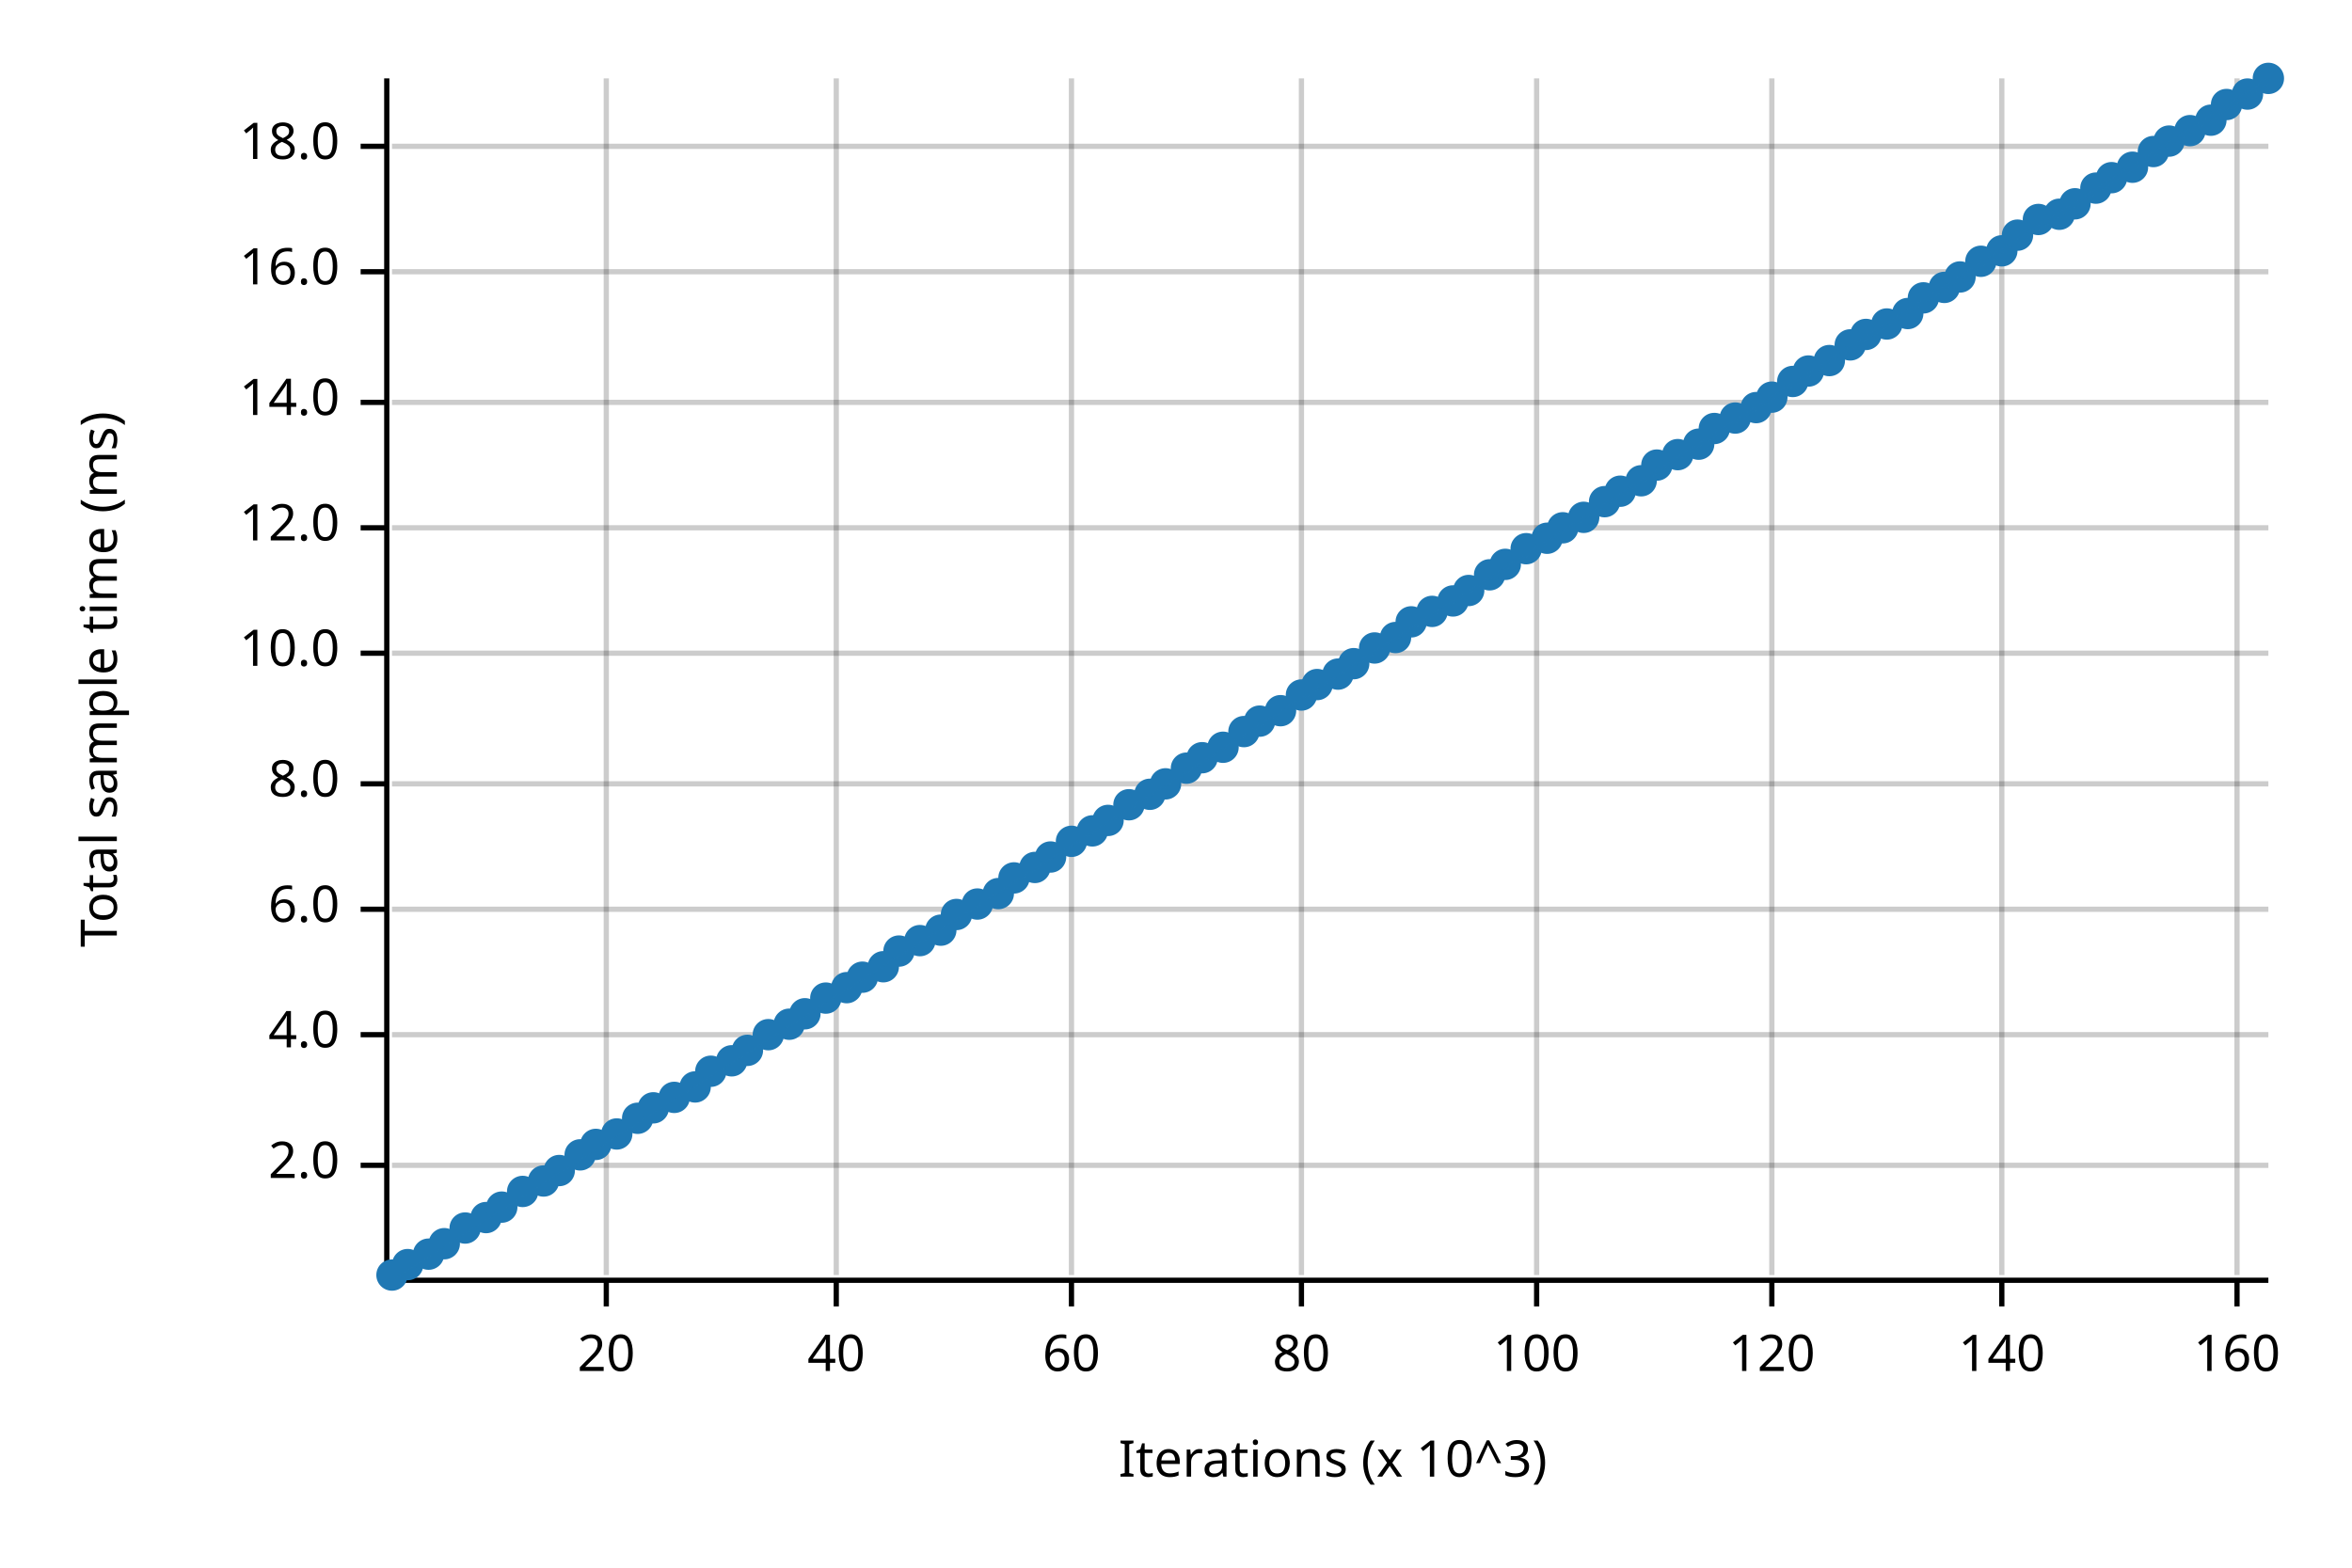
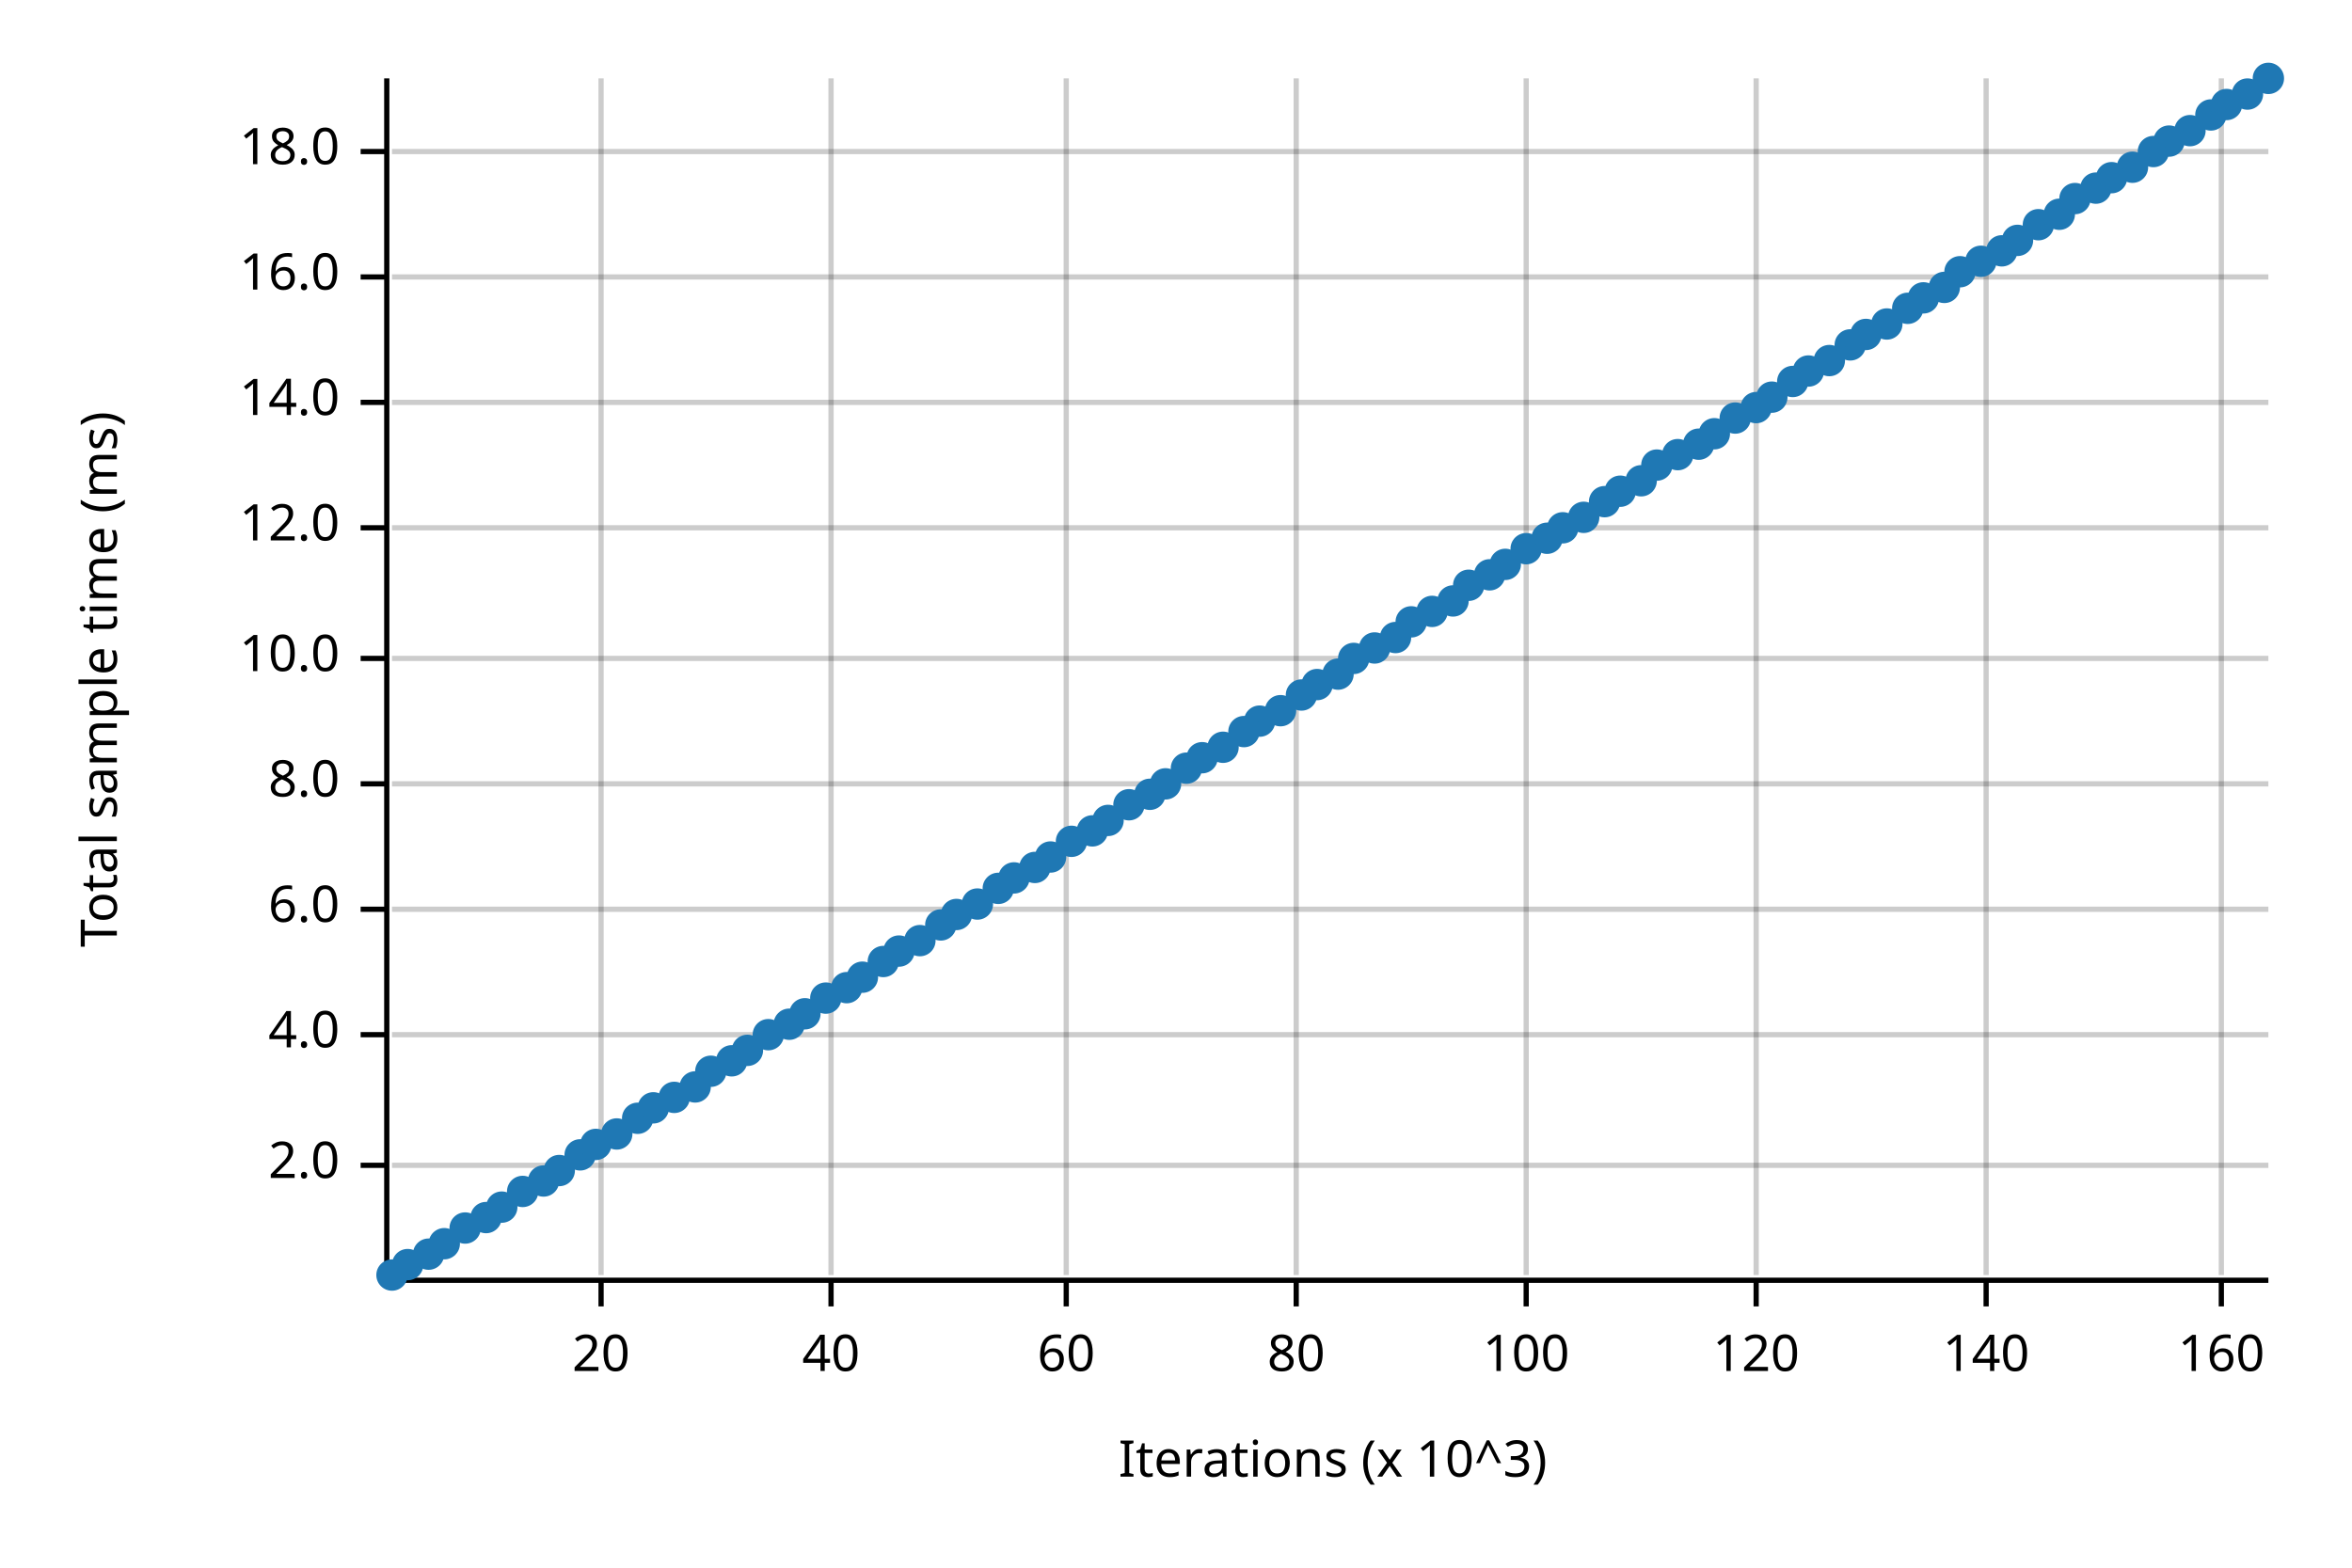
<svg xmlns="http://www.w3.org/2000/svg" width="450" height="300" viewBox="0 0 450 300">
  <text x="15" y="130" dy="0.76em" text-anchor="middle" font-family="sans-serif" font-size="9.677" opacity="1" fill="#000000" transform="rotate(270, 15, 130)">
Total sample time (ms)
</text>
  <text x="255" y="285" dy="-0.5ex" text-anchor="middle" font-family="sans-serif" font-size="9.677" opacity="1" fill="#000000">
Iterations (x 10^3)
</text>
-   <line opacity="0.2" stroke="#000000" stroke-width="1" x1="116" y1="244" x2="116" y2="15" />
-   <line opacity="0.2" stroke="#000000" stroke-width="1" x1="160" y1="244" x2="160" y2="15" />
-   <line opacity="0.2" stroke="#000000" stroke-width="1" x1="205" y1="244" x2="205" y2="15" />
-   <line opacity="0.2" stroke="#000000" stroke-width="1" x1="249" y1="244" x2="249" y2="15" />
-   <line opacity="0.2" stroke="#000000" stroke-width="1" x1="294" y1="244" x2="294" y2="15" />
-   <line opacity="0.2" stroke="#000000" stroke-width="1" x1="339" y1="244" x2="339" y2="15" />
-   <line opacity="0.2" stroke="#000000" stroke-width="1" x1="383" y1="244" x2="383" y2="15" />
-   <line opacity="0.2" stroke="#000000" stroke-width="1" x1="428" y1="244" x2="428" y2="15" />
+   <line opacity="0.2" stroke="#000000" stroke-width="1" x1="115" y1="244" x2="115" y2="15" />
+   <line opacity="0.2" stroke="#000000" stroke-width="1" x1="159" y1="244" x2="159" y2="15" />
+   <line opacity="0.2" stroke="#000000" stroke-width="1" x1="204" y1="244" x2="204" y2="15" />
+   <line opacity="0.2" stroke="#000000" stroke-width="1" x1="248" y1="244" x2="248" y2="15" />
+   <line opacity="0.2" stroke="#000000" stroke-width="1" x1="292" y1="244" x2="292" y2="15" />
+   <line opacity="0.2" stroke="#000000" stroke-width="1" x1="336" y1="244" x2="336" y2="15" />
+   <line opacity="0.2" stroke="#000000" stroke-width="1" x1="380" y1="244" x2="380" y2="15" />
+   <line opacity="0.2" stroke="#000000" stroke-width="1" x1="425" y1="244" x2="425" y2="15" />
  <line opacity="0.2" stroke="#000000" stroke-width="1" x1="75" y1="223" x2="434" y2="223" />
  <line opacity="0.2" stroke="#000000" stroke-width="1" x1="75" y1="198" x2="434" y2="198" />
  <line opacity="0.2" stroke="#000000" stroke-width="1" x1="75" y1="174" x2="434" y2="174" />
  <line opacity="0.2" stroke="#000000" stroke-width="1" x1="75" y1="150" x2="434" y2="150" />
-   <line opacity="0.2" stroke="#000000" stroke-width="1" x1="75" y1="125" x2="434" y2="125" />
+   <line opacity="0.2" stroke="#000000" stroke-width="1" x1="75" y1="126" x2="434" y2="126" />
  <line opacity="0.2" stroke="#000000" stroke-width="1" x1="75" y1="101" x2="434" y2="101" />
  <line opacity="0.2" stroke="#000000" stroke-width="1" x1="75" y1="77" x2="434" y2="77" />
-   <line opacity="0.2" stroke="#000000" stroke-width="1" x1="75" y1="52" x2="434" y2="52" />
-   <line opacity="0.2" stroke="#000000" stroke-width="1" x1="75" y1="28" x2="434" y2="28" />
+   <line opacity="0.2" stroke="#000000" stroke-width="1" x1="75" y1="53" x2="434" y2="53" />
+   <line opacity="0.2" stroke="#000000" stroke-width="1" x1="75" y1="29" x2="434" y2="29" />
  <polyline fill="none" opacity="1" stroke="#000000" stroke-width="1" points="74,15 74,244 " />
  <text x="65" y="223" dy="0.5ex" text-anchor="end" font-family="sans-serif" font-size="9.677" opacity="1" fill="#000000">
2.0
</text>
  <polyline fill="none" opacity="1" stroke="#000000" stroke-width="1" points="69,223 74,223 " />
  <text x="65" y="198" dy="0.5ex" text-anchor="end" font-family="sans-serif" font-size="9.677" opacity="1" fill="#000000">
4.0
</text>
  <polyline fill="none" opacity="1" stroke="#000000" stroke-width="1" points="69,198 74,198 " />
  <text x="65" y="174" dy="0.5ex" text-anchor="end" font-family="sans-serif" font-size="9.677" opacity="1" fill="#000000">
6.0
</text>
  <polyline fill="none" opacity="1" stroke="#000000" stroke-width="1" points="69,174 74,174 " />
  <text x="65" y="150" dy="0.5ex" text-anchor="end" font-family="sans-serif" font-size="9.677" opacity="1" fill="#000000">
8.0
</text>
  <polyline fill="none" opacity="1" stroke="#000000" stroke-width="1" points="69,150 74,150 " />
-   <text x="65" y="125" dy="0.5ex" text-anchor="end" font-family="sans-serif" font-size="9.677" opacity="1" fill="#000000">
+   <text x="65" y="126" dy="0.5ex" text-anchor="end" font-family="sans-serif" font-size="9.677" opacity="1" fill="#000000">
10.0
</text>
-   <polyline fill="none" opacity="1" stroke="#000000" stroke-width="1" points="69,125 74,125 " />
+   <polyline fill="none" opacity="1" stroke="#000000" stroke-width="1" points="69,126 74,126 " />
  <text x="65" y="101" dy="0.5ex" text-anchor="end" font-family="sans-serif" font-size="9.677" opacity="1" fill="#000000">
12.0
</text>
  <polyline fill="none" opacity="1" stroke="#000000" stroke-width="1" points="69,101 74,101 " />
  <text x="65" y="77" dy="0.5ex" text-anchor="end" font-family="sans-serif" font-size="9.677" opacity="1" fill="#000000">
14.0
</text>
  <polyline fill="none" opacity="1" stroke="#000000" stroke-width="1" points="69,77 74,77 " />
-   <text x="65" y="52" dy="0.5ex" text-anchor="end" font-family="sans-serif" font-size="9.677" opacity="1" fill="#000000">
+   <text x="65" y="53" dy="0.5ex" text-anchor="end" font-family="sans-serif" font-size="9.677" opacity="1" fill="#000000">
16.0
</text>
-   <polyline fill="none" opacity="1" stroke="#000000" stroke-width="1" points="69,52 74,52 " />
-   <text x="65" y="28" dy="0.5ex" text-anchor="end" font-family="sans-serif" font-size="9.677" opacity="1" fill="#000000">
+   <polyline fill="none" opacity="1" stroke="#000000" stroke-width="1" points="69,53 74,53 " />
+   <text x="65" y="29" dy="0.5ex" text-anchor="end" font-family="sans-serif" font-size="9.677" opacity="1" fill="#000000">
18.0
</text>
-   <polyline fill="none" opacity="1" stroke="#000000" stroke-width="1" points="69,28 74,28 " />
+   <polyline fill="none" opacity="1" stroke="#000000" stroke-width="1" points="69,29 74,29 " />
  <polyline fill="none" opacity="1" stroke="#000000" stroke-width="1" points="75,245 434,245 " />
-   <text x="116" y="255" dy="0.76em" text-anchor="middle" font-family="sans-serif" font-size="9.677" opacity="1" fill="#000000">
+   <text x="115" y="255" dy="0.76em" text-anchor="middle" font-family="sans-serif" font-size="9.677" opacity="1" fill="#000000">
20
</text>
-   <polyline fill="none" opacity="1" stroke="#000000" stroke-width="1" points="116,245 116,250 " />
-   <text x="160" y="255" dy="0.76em" text-anchor="middle" font-family="sans-serif" font-size="9.677" opacity="1" fill="#000000">
+   <polyline fill="none" opacity="1" stroke="#000000" stroke-width="1" points="115,245 115,250 " />
+   <text x="159" y="255" dy="0.76em" text-anchor="middle" font-family="sans-serif" font-size="9.677" opacity="1" fill="#000000">
40
</text>
-   <polyline fill="none" opacity="1" stroke="#000000" stroke-width="1" points="160,245 160,250 " />
-   <text x="205" y="255" dy="0.76em" text-anchor="middle" font-family="sans-serif" font-size="9.677" opacity="1" fill="#000000">
+   <polyline fill="none" opacity="1" stroke="#000000" stroke-width="1" points="159,245 159,250 " />
+   <text x="204" y="255" dy="0.76em" text-anchor="middle" font-family="sans-serif" font-size="9.677" opacity="1" fill="#000000">
60
</text>
-   <polyline fill="none" opacity="1" stroke="#000000" stroke-width="1" points="205,245 205,250 " />
-   <text x="249" y="255" dy="0.76em" text-anchor="middle" font-family="sans-serif" font-size="9.677" opacity="1" fill="#000000">
+   <polyline fill="none" opacity="1" stroke="#000000" stroke-width="1" points="204,245 204,250 " />
+   <text x="248" y="255" dy="0.76em" text-anchor="middle" font-family="sans-serif" font-size="9.677" opacity="1" fill="#000000">
80
</text>
-   <polyline fill="none" opacity="1" stroke="#000000" stroke-width="1" points="249,245 249,250 " />
-   <text x="294" y="255" dy="0.76em" text-anchor="middle" font-family="sans-serif" font-size="9.677" opacity="1" fill="#000000">
+   <polyline fill="none" opacity="1" stroke="#000000" stroke-width="1" points="248,245 248,250 " />
+   <text x="292" y="255" dy="0.76em" text-anchor="middle" font-family="sans-serif" font-size="9.677" opacity="1" fill="#000000">
100
</text>
-   <polyline fill="none" opacity="1" stroke="#000000" stroke-width="1" points="294,245 294,250 " />
-   <text x="339" y="255" dy="0.76em" text-anchor="middle" font-family="sans-serif" font-size="9.677" opacity="1" fill="#000000">
+   <polyline fill="none" opacity="1" stroke="#000000" stroke-width="1" points="292,245 292,250 " />
+   <text x="336" y="255" dy="0.76em" text-anchor="middle" font-family="sans-serif" font-size="9.677" opacity="1" fill="#000000">
120
</text>
-   <polyline fill="none" opacity="1" stroke="#000000" stroke-width="1" points="339,245 339,250 " />
-   <text x="383" y="255" dy="0.76em" text-anchor="middle" font-family="sans-serif" font-size="9.677" opacity="1" fill="#000000">
+   <polyline fill="none" opacity="1" stroke="#000000" stroke-width="1" points="336,245 336,250 " />
+   <text x="380" y="255" dy="0.76em" text-anchor="middle" font-family="sans-serif" font-size="9.677" opacity="1" fill="#000000">
140
</text>
-   <polyline fill="none" opacity="1" stroke="#000000" stroke-width="1" points="383,245 383,250 " />
-   <text x="428" y="255" dy="0.76em" text-anchor="middle" font-family="sans-serif" font-size="9.677" opacity="1" fill="#000000">
+   <polyline fill="none" opacity="1" stroke="#000000" stroke-width="1" points="380,245 380,250 " />
+   <text x="425" y="255" dy="0.76em" text-anchor="middle" font-family="sans-serif" font-size="9.677" opacity="1" fill="#000000">
160
</text>
-   <polyline fill="none" opacity="1" stroke="#000000" stroke-width="1" points="428,245 428,250 " />
+   <polyline fill="none" opacity="1" stroke="#000000" stroke-width="1" points="425,245 425,250 " />
  <circle cx="75" cy="244" r="3" opacity="1" fill="#1F78B4" stroke="none" stroke-width="1" />
  <circle cx="78" cy="242" r="3" opacity="1" fill="#1F78B4" stroke="none" stroke-width="1" />
  <circle cx="82" cy="240" r="3" opacity="1" fill="#1F78B4" stroke="none" stroke-width="1" />
  <circle cx="85" cy="238" r="3" opacity="1" fill="#1F78B4" stroke="none" stroke-width="1" />
  <circle cx="89" cy="235" r="3" opacity="1" fill="#1F78B4" stroke="none" stroke-width="1" />
  <circle cx="93" cy="233" r="3" opacity="1" fill="#1F78B4" stroke="none" stroke-width="1" />
  <circle cx="96" cy="231" r="3" opacity="1" fill="#1F78B4" stroke="none" stroke-width="1" />
  <circle cx="100" cy="228" r="3" opacity="1" fill="#1F78B4" stroke="none" stroke-width="1" />
  <circle cx="104" cy="226" r="3" opacity="1" fill="#1F78B4" stroke="none" stroke-width="1" />
  <circle cx="107" cy="224" r="3" opacity="1" fill="#1F78B4" stroke="none" stroke-width="1" />
  <circle cx="111" cy="221" r="3" opacity="1" fill="#1F78B4" stroke="none" stroke-width="1" />
  <circle cx="114" cy="219" r="3" opacity="1" fill="#1F78B4" stroke="none" stroke-width="1" />
  <circle cx="118" cy="217" r="3" opacity="1" fill="#1F78B4" stroke="none" stroke-width="1" />
  <circle cx="122" cy="214" r="3" opacity="1" fill="#1F78B4" stroke="none" stroke-width="1" />
  <circle cx="125" cy="212" r="3" opacity="1" fill="#1F78B4" stroke="none" stroke-width="1" />
  <circle cx="129" cy="210" r="3" opacity="1" fill="#1F78B4" stroke="none" stroke-width="1" />
  <circle cx="133" cy="208" r="3" opacity="1" fill="#1F78B4" stroke="none" stroke-width="1" />
  <circle cx="136" cy="205" r="3" opacity="1" fill="#1F78B4" stroke="none" stroke-width="1" />
  <circle cx="140" cy="203" r="3" opacity="1" fill="#1F78B4" stroke="none" stroke-width="1" />
  <circle cx="143" cy="201" r="3" opacity="1" fill="#1F78B4" stroke="none" stroke-width="1" />
  <circle cx="147" cy="198" r="3" opacity="1" fill="#1F78B4" stroke="none" stroke-width="1" />
  <circle cx="151" cy="196" r="3" opacity="1" fill="#1F78B4" stroke="none" stroke-width="1" />
  <circle cx="154" cy="194" r="3" opacity="1" fill="#1F78B4" stroke="none" stroke-width="1" />
  <circle cx="158" cy="191" r="3" opacity="1" fill="#1F78B4" stroke="none" stroke-width="1" />
  <circle cx="162" cy="189" r="3" opacity="1" fill="#1F78B4" stroke="none" stroke-width="1" />
  <circle cx="165" cy="187" r="3" opacity="1" fill="#1F78B4" stroke="none" stroke-width="1" />
-   <circle cx="169" cy="185" r="3" opacity="1" fill="#1F78B4" stroke="none" stroke-width="1" />
+   <circle cx="169" cy="184" r="3" opacity="1" fill="#1F78B4" stroke="none" stroke-width="1" />
  <circle cx="172" cy="182" r="3" opacity="1" fill="#1F78B4" stroke="none" stroke-width="1" />
  <circle cx="176" cy="180" r="3" opacity="1" fill="#1F78B4" stroke="none" stroke-width="1" />
-   <circle cx="180" cy="178" r="3" opacity="1" fill="#1F78B4" stroke="none" stroke-width="1" />
+   <circle cx="180" cy="177" r="3" opacity="1" fill="#1F78B4" stroke="none" stroke-width="1" />
  <circle cx="183" cy="175" r="3" opacity="1" fill="#1F78B4" stroke="none" stroke-width="1" />
  <circle cx="187" cy="173" r="3" opacity="1" fill="#1F78B4" stroke="none" stroke-width="1" />
-   <circle cx="191" cy="171" r="3" opacity="1" fill="#1F78B4" stroke="none" stroke-width="1" />
+   <circle cx="191" cy="170" r="3" opacity="1" fill="#1F78B4" stroke="none" stroke-width="1" />
  <circle cx="194" cy="168" r="3" opacity="1" fill="#1F78B4" stroke="none" stroke-width="1" />
  <circle cx="198" cy="166" r="3" opacity="1" fill="#1F78B4" stroke="none" stroke-width="1" />
  <circle cx="201" cy="164" r="3" opacity="1" fill="#1F78B4" stroke="none" stroke-width="1" />
  <circle cx="205" cy="161" r="3" opacity="1" fill="#1F78B4" stroke="none" stroke-width="1" />
  <circle cx="209" cy="159" r="3" opacity="1" fill="#1F78B4" stroke="none" stroke-width="1" />
  <circle cx="212" cy="157" r="3" opacity="1" fill="#1F78B4" stroke="none" stroke-width="1" />
  <circle cx="216" cy="154" r="3" opacity="1" fill="#1F78B4" stroke="none" stroke-width="1" />
  <circle cx="220" cy="152" r="3" opacity="1" fill="#1F78B4" stroke="none" stroke-width="1" />
  <circle cx="223" cy="150" r="3" opacity="1" fill="#1F78B4" stroke="none" stroke-width="1" />
  <circle cx="227" cy="147" r="3" opacity="1" fill="#1F78B4" stroke="none" stroke-width="1" />
  <circle cx="230" cy="145" r="3" opacity="1" fill="#1F78B4" stroke="none" stroke-width="1" />
  <circle cx="234" cy="143" r="3" opacity="1" fill="#1F78B4" stroke="none" stroke-width="1" />
  <circle cx="238" cy="140" r="3" opacity="1" fill="#1F78B4" stroke="none" stroke-width="1" />
  <circle cx="241" cy="138" r="3" opacity="1" fill="#1F78B4" stroke="none" stroke-width="1" />
  <circle cx="245" cy="136" r="3" opacity="1" fill="#1F78B4" stroke="none" stroke-width="1" />
  <circle cx="249" cy="133" r="3" opacity="1" fill="#1F78B4" stroke="none" stroke-width="1" />
  <circle cx="252" cy="131" r="3" opacity="1" fill="#1F78B4" stroke="none" stroke-width="1" />
  <circle cx="256" cy="129" r="3" opacity="1" fill="#1F78B4" stroke="none" stroke-width="1" />
-   <circle cx="259" cy="127" r="3" opacity="1" fill="#1F78B4" stroke="none" stroke-width="1" />
+   <circle cx="259" cy="126" r="3" opacity="1" fill="#1F78B4" stroke="none" stroke-width="1" />
  <circle cx="263" cy="124" r="3" opacity="1" fill="#1F78B4" stroke="none" stroke-width="1" />
  <circle cx="267" cy="122" r="3" opacity="1" fill="#1F78B4" stroke="none" stroke-width="1" />
  <circle cx="270" cy="119" r="3" opacity="1" fill="#1F78B4" stroke="none" stroke-width="1" />
  <circle cx="274" cy="117" r="3" opacity="1" fill="#1F78B4" stroke="none" stroke-width="1" />
  <circle cx="278" cy="115" r="3" opacity="1" fill="#1F78B4" stroke="none" stroke-width="1" />
-   <circle cx="281" cy="113" r="3" opacity="1" fill="#1F78B4" stroke="none" stroke-width="1" />
+   <circle cx="281" cy="112" r="3" opacity="1" fill="#1F78B4" stroke="none" stroke-width="1" />
  <circle cx="285" cy="110" r="3" opacity="1" fill="#1F78B4" stroke="none" stroke-width="1" />
  <circle cx="288" cy="108" r="3" opacity="1" fill="#1F78B4" stroke="none" stroke-width="1" />
  <circle cx="292" cy="105" r="3" opacity="1" fill="#1F78B4" stroke="none" stroke-width="1" />
  <circle cx="296" cy="103" r="3" opacity="1" fill="#1F78B4" stroke="none" stroke-width="1" />
  <circle cx="299" cy="101" r="3" opacity="1" fill="#1F78B4" stroke="none" stroke-width="1" />
  <circle cx="303" cy="99" r="3" opacity="1" fill="#1F78B4" stroke="none" stroke-width="1" />
  <circle cx="307" cy="96" r="3" opacity="1" fill="#1F78B4" stroke="none" stroke-width="1" />
  <circle cx="310" cy="94" r="3" opacity="1" fill="#1F78B4" stroke="none" stroke-width="1" />
  <circle cx="314" cy="92" r="3" opacity="1" fill="#1F78B4" stroke="none" stroke-width="1" />
  <circle cx="317" cy="89" r="3" opacity="1" fill="#1F78B4" stroke="none" stroke-width="1" />
  <circle cx="321" cy="87" r="3" opacity="1" fill="#1F78B4" stroke="none" stroke-width="1" />
  <circle cx="325" cy="85" r="3" opacity="1" fill="#1F78B4" stroke="none" stroke-width="1" />
-   <circle cx="328" cy="82" r="3" opacity="1" fill="#1F78B4" stroke="none" stroke-width="1" />
+   <circle cx="328" cy="83" r="3" opacity="1" fill="#1F78B4" stroke="none" stroke-width="1" />
  <circle cx="332" cy="80" r="3" opacity="1" fill="#1F78B4" stroke="none" stroke-width="1" />
  <circle cx="336" cy="78" r="3" opacity="1" fill="#1F78B4" stroke="none" stroke-width="1" />
  <circle cx="339" cy="76" r="3" opacity="1" fill="#1F78B4" stroke="none" stroke-width="1" />
  <circle cx="343" cy="73" r="3" opacity="1" fill="#1F78B4" stroke="none" stroke-width="1" />
  <circle cx="346" cy="71" r="3" opacity="1" fill="#1F78B4" stroke="none" stroke-width="1" />
  <circle cx="350" cy="69" r="3" opacity="1" fill="#1F78B4" stroke="none" stroke-width="1" />
  <circle cx="354" cy="66" r="3" opacity="1" fill="#1F78B4" stroke="none" stroke-width="1" />
  <circle cx="357" cy="64" r="3" opacity="1" fill="#1F78B4" stroke="none" stroke-width="1" />
  <circle cx="361" cy="62" r="3" opacity="1" fill="#1F78B4" stroke="none" stroke-width="1" />
-   <circle cx="365" cy="60" r="3" opacity="1" fill="#1F78B4" stroke="none" stroke-width="1" />
+   <circle cx="365" cy="59" r="3" opacity="1" fill="#1F78B4" stroke="none" stroke-width="1" />
  <circle cx="368" cy="57" r="3" opacity="1" fill="#1F78B4" stroke="none" stroke-width="1" />
  <circle cx="372" cy="55" r="3" opacity="1" fill="#1F78B4" stroke="none" stroke-width="1" />
-   <circle cx="375" cy="53" r="3" opacity="1" fill="#1F78B4" stroke="none" stroke-width="1" />
+   <circle cx="375" cy="52" r="3" opacity="1" fill="#1F78B4" stroke="none" stroke-width="1" />
  <circle cx="379" cy="50" r="3" opacity="1" fill="#1F78B4" stroke="none" stroke-width="1" />
  <circle cx="383" cy="48" r="3" opacity="1" fill="#1F78B4" stroke="none" stroke-width="1" />
-   <circle cx="386" cy="45" r="3" opacity="1" fill="#1F78B4" stroke="none" stroke-width="1" />
-   <circle cx="390" cy="42" r="3" opacity="1" fill="#1F78B4" stroke="none" stroke-width="1" />
+   <circle cx="386" cy="46" r="3" opacity="1" fill="#1F78B4" stroke="none" stroke-width="1" />
+   <circle cx="390" cy="43" r="3" opacity="1" fill="#1F78B4" stroke="none" stroke-width="1" />
  <circle cx="394" cy="41" r="3" opacity="1" fill="#1F78B4" stroke="none" stroke-width="1" />
-   <circle cx="397" cy="39" r="3" opacity="1" fill="#1F78B4" stroke="none" stroke-width="1" />
+   <circle cx="397" cy="38" r="3" opacity="1" fill="#1F78B4" stroke="none" stroke-width="1" />
  <circle cx="401" cy="36" r="3" opacity="1" fill="#1F78B4" stroke="none" stroke-width="1" />
  <circle cx="404" cy="34" r="3" opacity="1" fill="#1F78B4" stroke="none" stroke-width="1" />
  <circle cx="408" cy="32" r="3" opacity="1" fill="#1F78B4" stroke="none" stroke-width="1" />
  <circle cx="412" cy="29" r="3" opacity="1" fill="#1F78B4" stroke="none" stroke-width="1" />
  <circle cx="415" cy="27" r="3" opacity="1" fill="#1F78B4" stroke="none" stroke-width="1" />
  <circle cx="419" cy="25" r="3" opacity="1" fill="#1F78B4" stroke="none" stroke-width="1" />
-   <circle cx="423" cy="23" r="3" opacity="1" fill="#1F78B4" stroke="none" stroke-width="1" />
+   <circle cx="423" cy="22" r="3" opacity="1" fill="#1F78B4" stroke="none" stroke-width="1" />
  <circle cx="426" cy="20" r="3" opacity="1" fill="#1F78B4" stroke="none" stroke-width="1" />
  <circle cx="430" cy="18" r="3" opacity="1" fill="#1F78B4" stroke="none" stroke-width="1" />
  <circle cx="434" cy="15" r="3" opacity="1" fill="#1F78B4" stroke="none" stroke-width="1" />
  <polyline fill="none" opacity="1" stroke="#1F78B4" stroke-width="1" points="75,245 434,15 " />
-   <polygon opacity="0.25" fill="#1F78B4" points="75,245 434,16 434,15 " />
+   <polygon opacity="0.25" fill="#1F78B4" points="75,245 434,15 434,15 " />
</svg>
